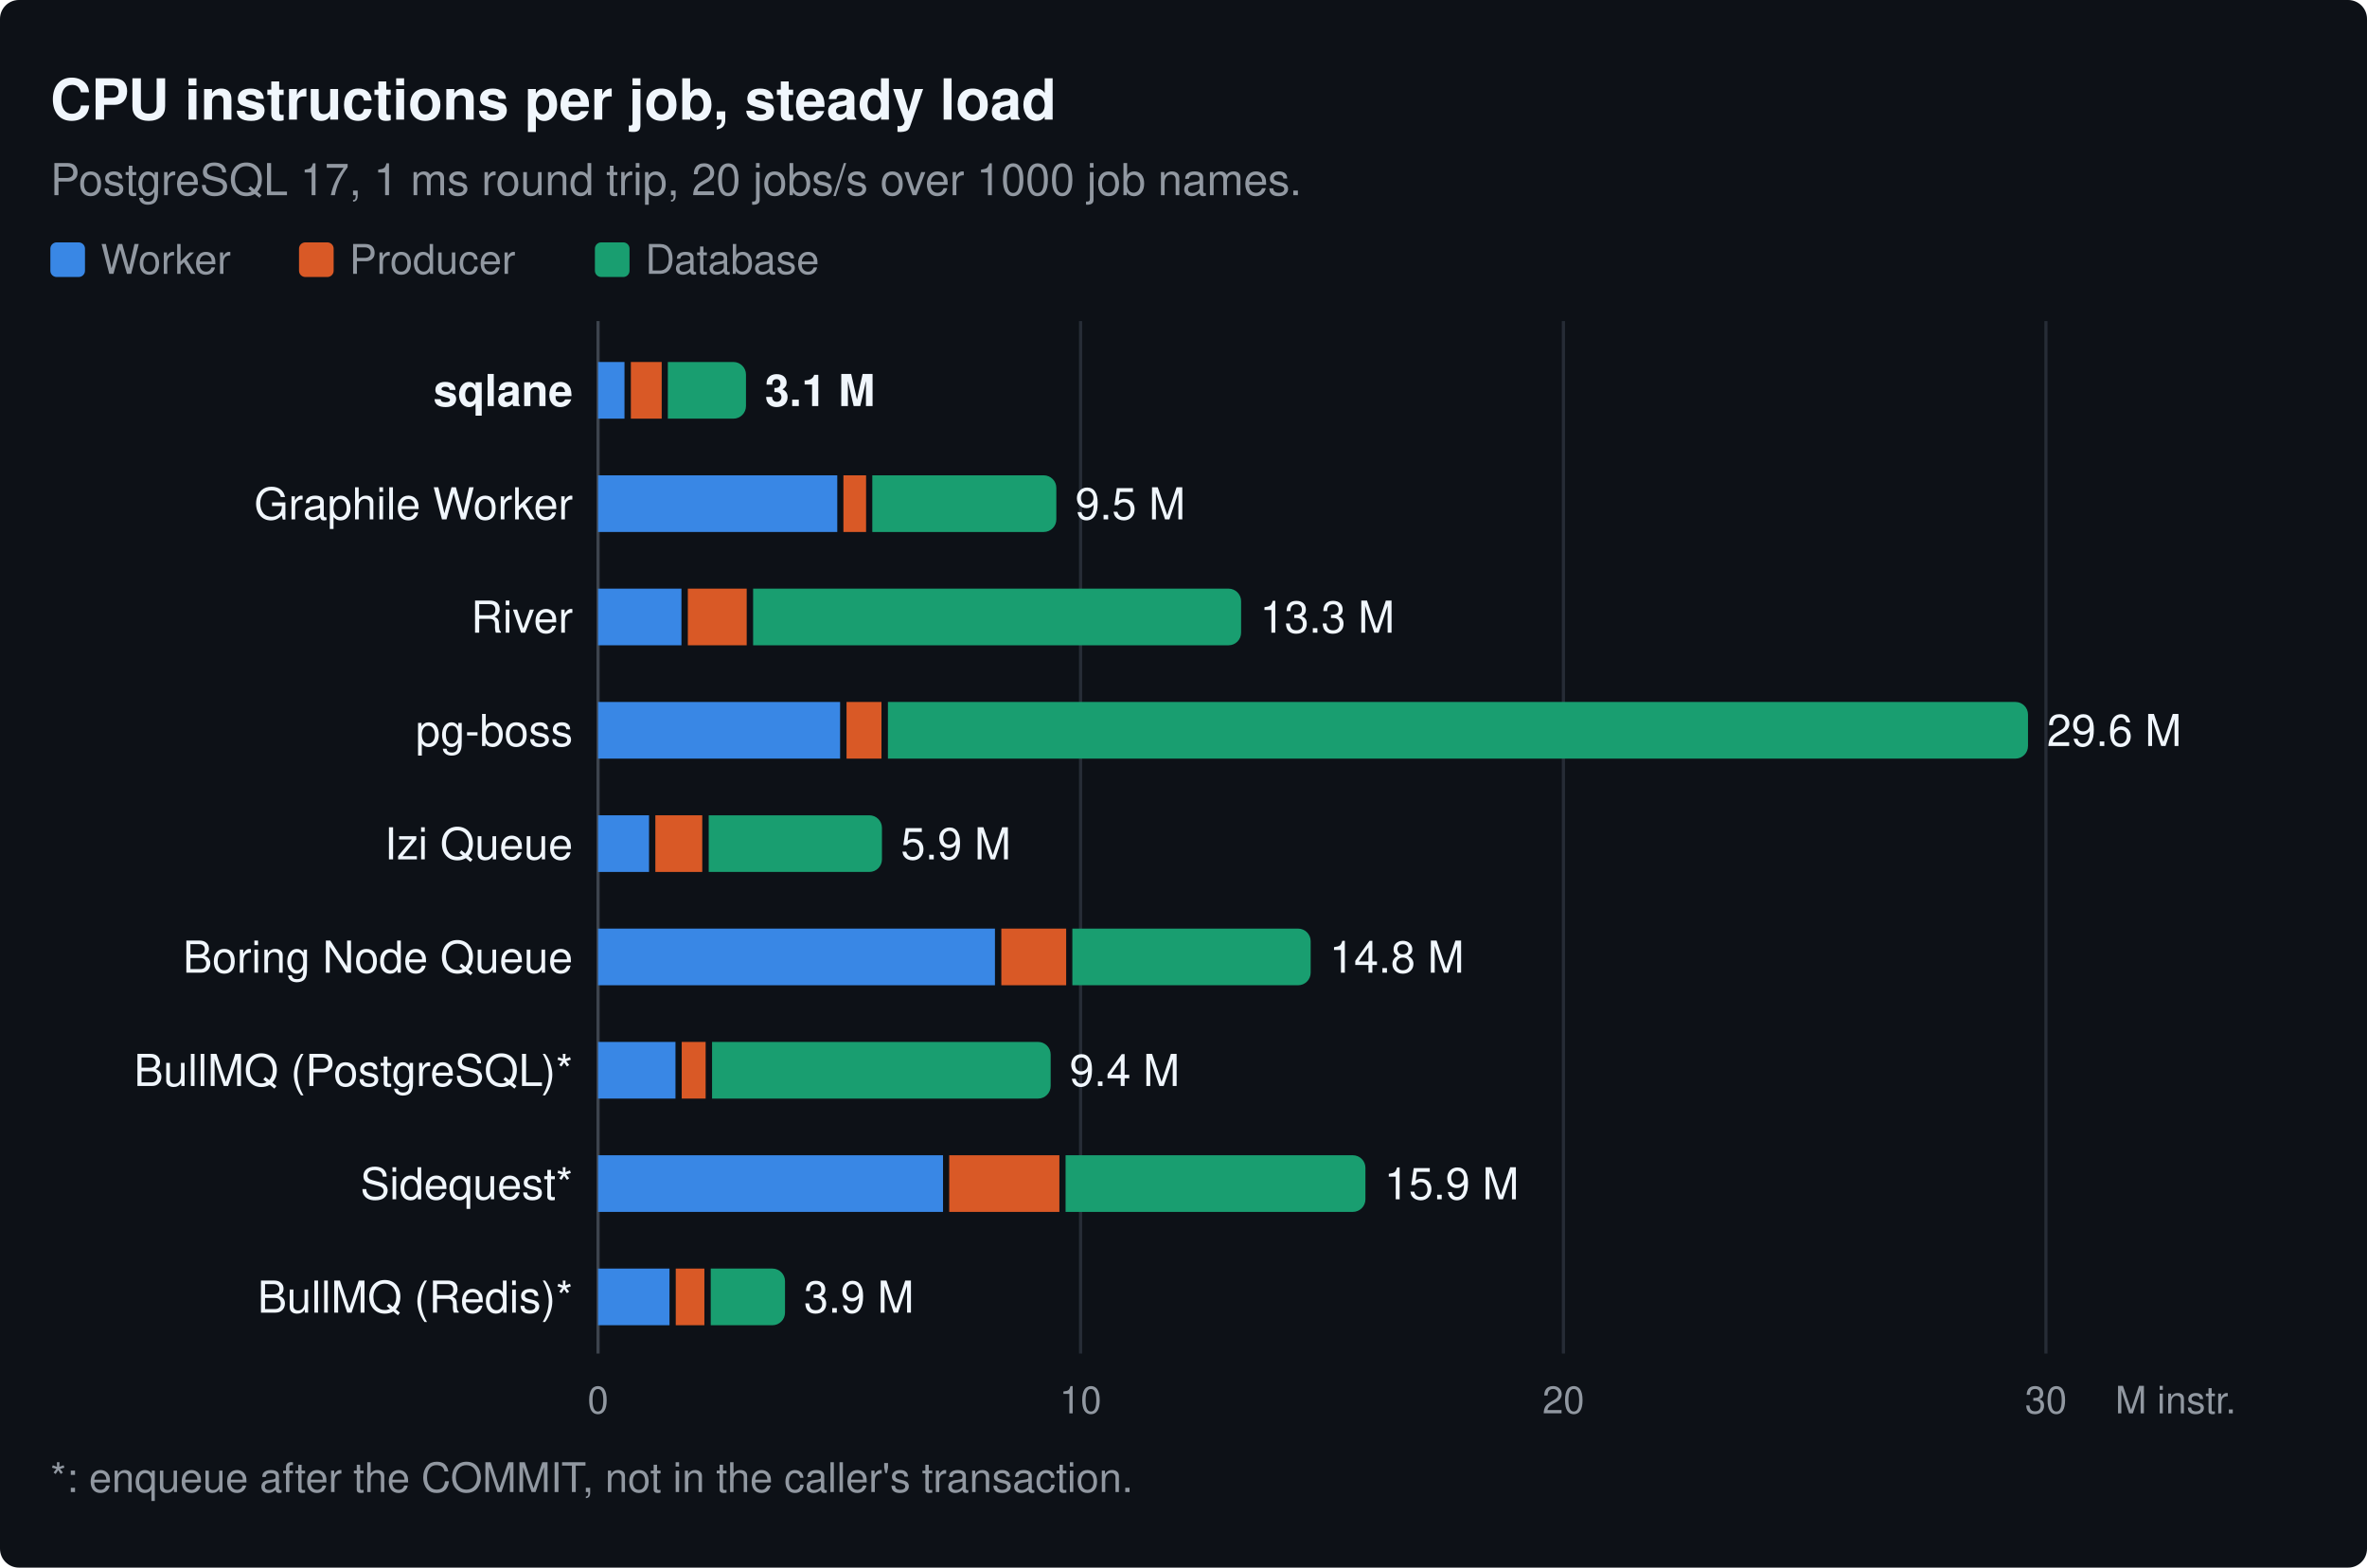
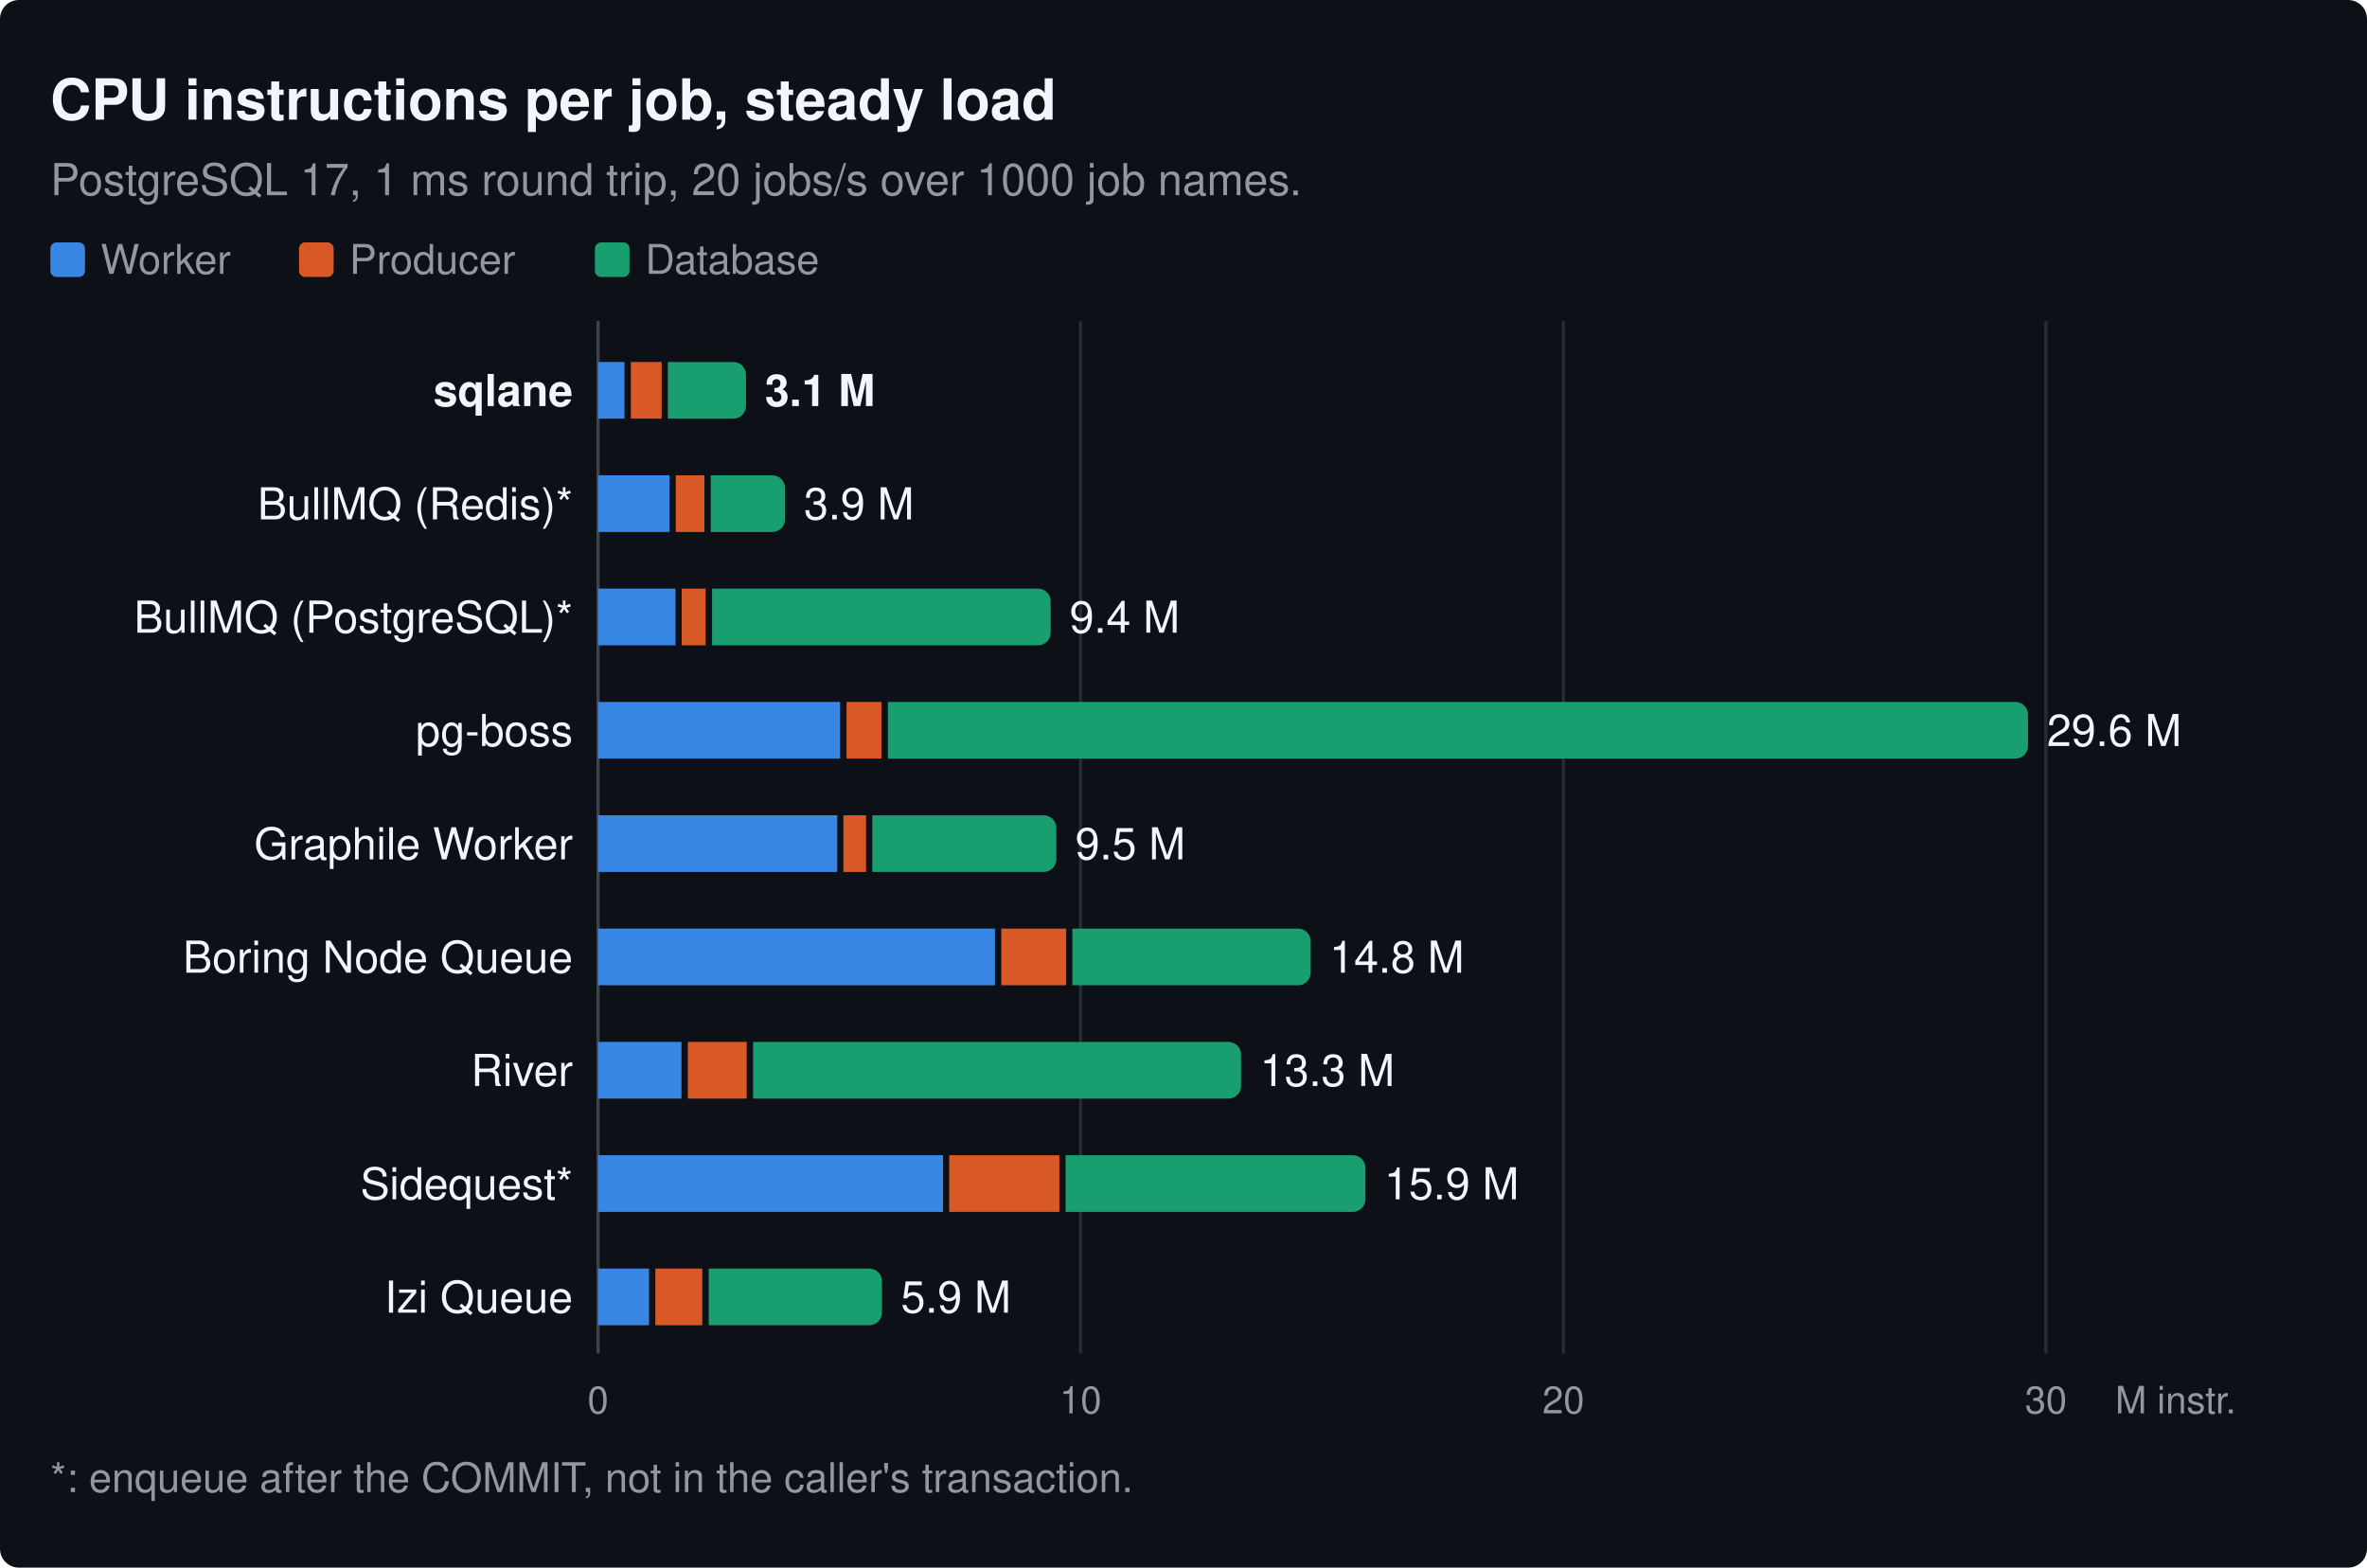
<svg xmlns="http://www.w3.org/2000/svg" width="752" height="498" viewBox="0 0 752 498" font-family="-apple-system, BlinkMacSystemFont, 'Segoe UI', Helvetica, Arial, sans-serif" role="img" aria-label="CPU instructions per job, steady load">
  <rect width="752" height="498" rx="6" fill="#0d1117" />
  <g transform="translate(16 16)">
    <text x="0" y="22" font-size="18" font-weight="600" fill="#f0f6fc">CPU instructions per job, steady load</text>
    <text x="0" y="46" font-size="14" fill="#9198a1">PostgreSQL 17, 1 ms round trip, 20 jobs/s over 1000 job names.</text>
    <rect x="0" y="61" width="11" height="11" rx="2" fill="#3987e5" />
    <text x="16" y="71" font-size="13" fill="#9198a1">Worker</text>
    <rect x="79" y="61" width="11" height="11" rx="2" fill="#d95926" />
    <text x="95" y="71" font-size="13" fill="#9198a1">Producer</text>
    <rect x="173" y="61" width="11" height="11" rx="2" fill="#199e70" />
    <text x="189" y="71" font-size="13" fill="#9198a1">Database</text>
    <line x1="174.0" y1="86" x2="174.0" y2="414" stroke="#3d444d" />
    <text x="174.0" y="433" font-size="12" fill="#9198a1" text-anchor="middle">0</text>
    <line x1="327.3" y1="86" x2="327.3" y2="414" stroke="#262c36" />
    <text x="327.3" y="433" font-size="12" fill="#9198a1" text-anchor="middle">10</text>
    <line x1="480.7" y1="86" x2="480.7" y2="414" stroke="#262c36" />
    <text x="480.7" y="433" font-size="12" fill="#9198a1" text-anchor="middle">20</text>
    <line x1="634.0" y1="86" x2="634.0" y2="414" stroke="#262c36" />
    <text x="634.0" y="433" font-size="12" fill="#9198a1" text-anchor="middle">30</text>
    <text x="656" y="433" font-size="12" fill="#9198a1">M instr.</text>
    <text x="0" y="458" font-size="13" fill="#9198a1">*: enqueue after the COMMIT, not in the caller's transaction.</text>
    <text x="166" y="113" font-size="14" fill="#f0f6fc" text-anchor="end" font-weight="600">sqlane</text>
    <rect x="174" y="99" width="8.4" height="18" fill="#3987e5" />
    <rect x="184.424" y="99" width="9.8" height="18" fill="#d95926" />
    <path d="M196.175,99H217.0A4,4 0 0 1 221.0,103V113A4,4 0 0 1 217.0,117H196.175Z" fill="#199e70" />
    <text x="227.0" y="113" font-size="14" fill="#f0f6fc" font-weight="600">3.1 M</text>
-     <text x="166" y="149" font-size="14" fill="#f0f6fc" text-anchor="end">Graphile Worker</text>
-     <rect x="174" y="135" width="76.0" height="18" fill="#3987e5" />
-     <rect x="251.956" y="135" width="7.2" height="18" fill="#d95926" />
-     <path d="M261.129,135H315.6A4,4 0 0 1 319.6,139V149A4,4 0 0 1 315.6,153H261.129Z" fill="#199e70" />
-     <text x="325.6" y="149" font-size="14" fill="#f0f6fc">9.5 M</text>
-     <text x="166" y="185" font-size="14" fill="#f0f6fc" text-anchor="end">River</text>
-     <rect x="174" y="171" width="26.5" height="18" fill="#3987e5" />
-     <rect x="202.527" y="171" width="18.7" height="18" fill="#d95926" />
-     <path d="M223.265,171H374.3A4,4 0 0 1 378.3,175V185A4,4 0 0 1 374.3,189H223.265Z" fill="#199e70" />
-     <text x="384.3" y="185" font-size="14" fill="#f0f6fc">13.3 M</text>
+     <text x="166" y="149" font-size="14" fill="#f0f6fc" text-anchor="end">BullMQ (Redis)*</text>
+     <rect x="174" y="135" width="22.7" height="18" fill="#3987e5" />
+     <rect x="198.684" y="135" width="9.1" height="18" fill="#d95926" />
+     <path d="M209.805,135H229.4A4,4 0 0 1 233.4,139V149A4,4 0 0 1 229.4,153H209.805Z" fill="#199e70" />
+     <text x="239.4" y="149" font-size="14" fill="#f0f6fc">3.9 M</text>
+     <text x="166" y="185" font-size="14" fill="#f0f6fc" text-anchor="end">BullMQ (PostgreSQL)*</text>
+     <rect x="174" y="171" width="24.6" height="18" fill="#3987e5" />
+     <rect x="200.584" y="171" width="7.6" height="18" fill="#d95926" />
+     <path d="M210.22,171H313.8A4,4 0 0 1 317.8,175V185A4,4 0 0 1 313.8,189H210.22Z" fill="#199e70" />
+     <text x="323.8" y="185" font-size="14" fill="#f0f6fc">9.4 M</text>
    <text x="166" y="221" font-size="14" fill="#f0f6fc" text-anchor="end">pg-boss</text>
    <rect x="174" y="207" width="76.9" height="18" fill="#3987e5" />
    <rect x="252.946" y="207" width="11.1" height="18" fill="#d95926" />
    <path d="M266.095,207H624.3A4,4 0 0 1 628.3,211V221A4,4 0 0 1 624.3,225H266.095Z" fill="#199e70" />
    <text x="634.3" y="221" font-size="14" fill="#f0f6fc">29.6 M</text>
-     <text x="166" y="257" font-size="14" fill="#f0f6fc" text-anchor="end">Izi Queue</text>
-     <rect x="174" y="243" width="16.2" height="18" fill="#3987e5" />
-     <rect x="192.207" y="243" width="14.9" height="18" fill="#d95926" />
-     <path d="M209.157,243H260.2A4,4 0 0 1 264.2,247V257A4,4 0 0 1 260.2,261H209.157Z" fill="#199e70" />
-     <text x="270.2" y="257" font-size="14" fill="#f0f6fc">5.9 M</text>
+     <text x="166" y="257" font-size="14" fill="#f0f6fc" text-anchor="end">Graphile Worker</text>
+     <rect x="174" y="243" width="76.0" height="18" fill="#3987e5" />
+     <rect x="251.956" y="243" width="7.2" height="18" fill="#d95926" />
+     <path d="M261.129,243H315.6A4,4 0 0 1 319.6,247V257A4,4 0 0 1 315.6,261H261.129Z" fill="#199e70" />
+     <text x="325.6" y="257" font-size="14" fill="#f0f6fc">9.5 M</text>
    <text x="166" y="293" font-size="14" fill="#f0f6fc" text-anchor="end">Boring Node Queue</text>
    <rect x="174" y="279" width="126.1" height="18" fill="#3987e5" />
    <rect x="302.123" y="279" width="20.6" height="18" fill="#d95926" />
    <path d="M324.688,279H396.4A4,4 0 0 1 400.4,283V293A4,4 0 0 1 396.4,297H324.688Z" fill="#199e70" />
    <text x="406.4" y="293" font-size="14" fill="#f0f6fc">14.8 M</text>
-     <text x="166" y="329" font-size="14" fill="#f0f6fc" text-anchor="end">BullMQ (PostgreSQL)*</text>
-     <rect x="174" y="315" width="24.6" height="18" fill="#3987e5" />
-     <rect x="200.584" y="315" width="7.6" height="18" fill="#d95926" />
-     <path d="M210.22,315H313.8A4,4 0 0 1 317.8,319V329A4,4 0 0 1 313.8,333H210.22Z" fill="#199e70" />
-     <text x="323.8" y="329" font-size="14" fill="#f0f6fc">9.4 M</text>
+     <text x="166" y="329" font-size="14" fill="#f0f6fc" text-anchor="end">River</text>
+     <rect x="174" y="315" width="26.5" height="18" fill="#3987e5" />
+     <rect x="202.527" y="315" width="18.7" height="18" fill="#d95926" />
+     <path d="M223.265,315H374.3A4,4 0 0 1 378.3,319V329A4,4 0 0 1 374.3,333H223.265Z" fill="#199e70" />
+     <text x="384.3" y="329" font-size="14" fill="#f0f6fc">13.3 M</text>
    <text x="166" y="365" font-size="14" fill="#f0f6fc" text-anchor="end">Sidequest*</text>
    <rect x="174" y="351" width="109.6" height="18" fill="#3987e5" />
    <rect x="285.569" y="351" width="35.0" height="18" fill="#d95926" />
    <path d="M322.537,351H413.8A4,4 0 0 1 417.8,355V365A4,4 0 0 1 413.8,369H322.537Z" fill="#199e70" />
    <text x="423.8" y="365" font-size="14" fill="#f0f6fc">15.9 M</text>
-     <text x="166" y="401" font-size="14" fill="#f0f6fc" text-anchor="end">BullMQ (Redis)*</text>
-     <rect x="174" y="387" width="22.7" height="18" fill="#3987e5" />
-     <rect x="198.684" y="387" width="9.1" height="18" fill="#d95926" />
-     <path d="M209.805,387H229.4A4,4 0 0 1 233.4,391V401A4,4 0 0 1 229.4,405H209.805Z" fill="#199e70" />
-     <text x="239.4" y="401" font-size="14" fill="#f0f6fc">3.9 M</text>
+     <text x="166" y="401" font-size="14" fill="#f0f6fc" text-anchor="end">Izi Queue</text>
+     <rect x="174" y="387" width="16.2" height="18" fill="#3987e5" />
+     <rect x="192.207" y="387" width="14.9" height="18" fill="#d95926" />
+     <path d="M209.157,387H260.2A4,4 0 0 1 264.2,391V401A4,4 0 0 1 260.2,405H209.157Z" fill="#199e70" />
+     <text x="270.2" y="401" font-size="14" fill="#f0f6fc">5.9 M</text>
  </g>
</svg>
